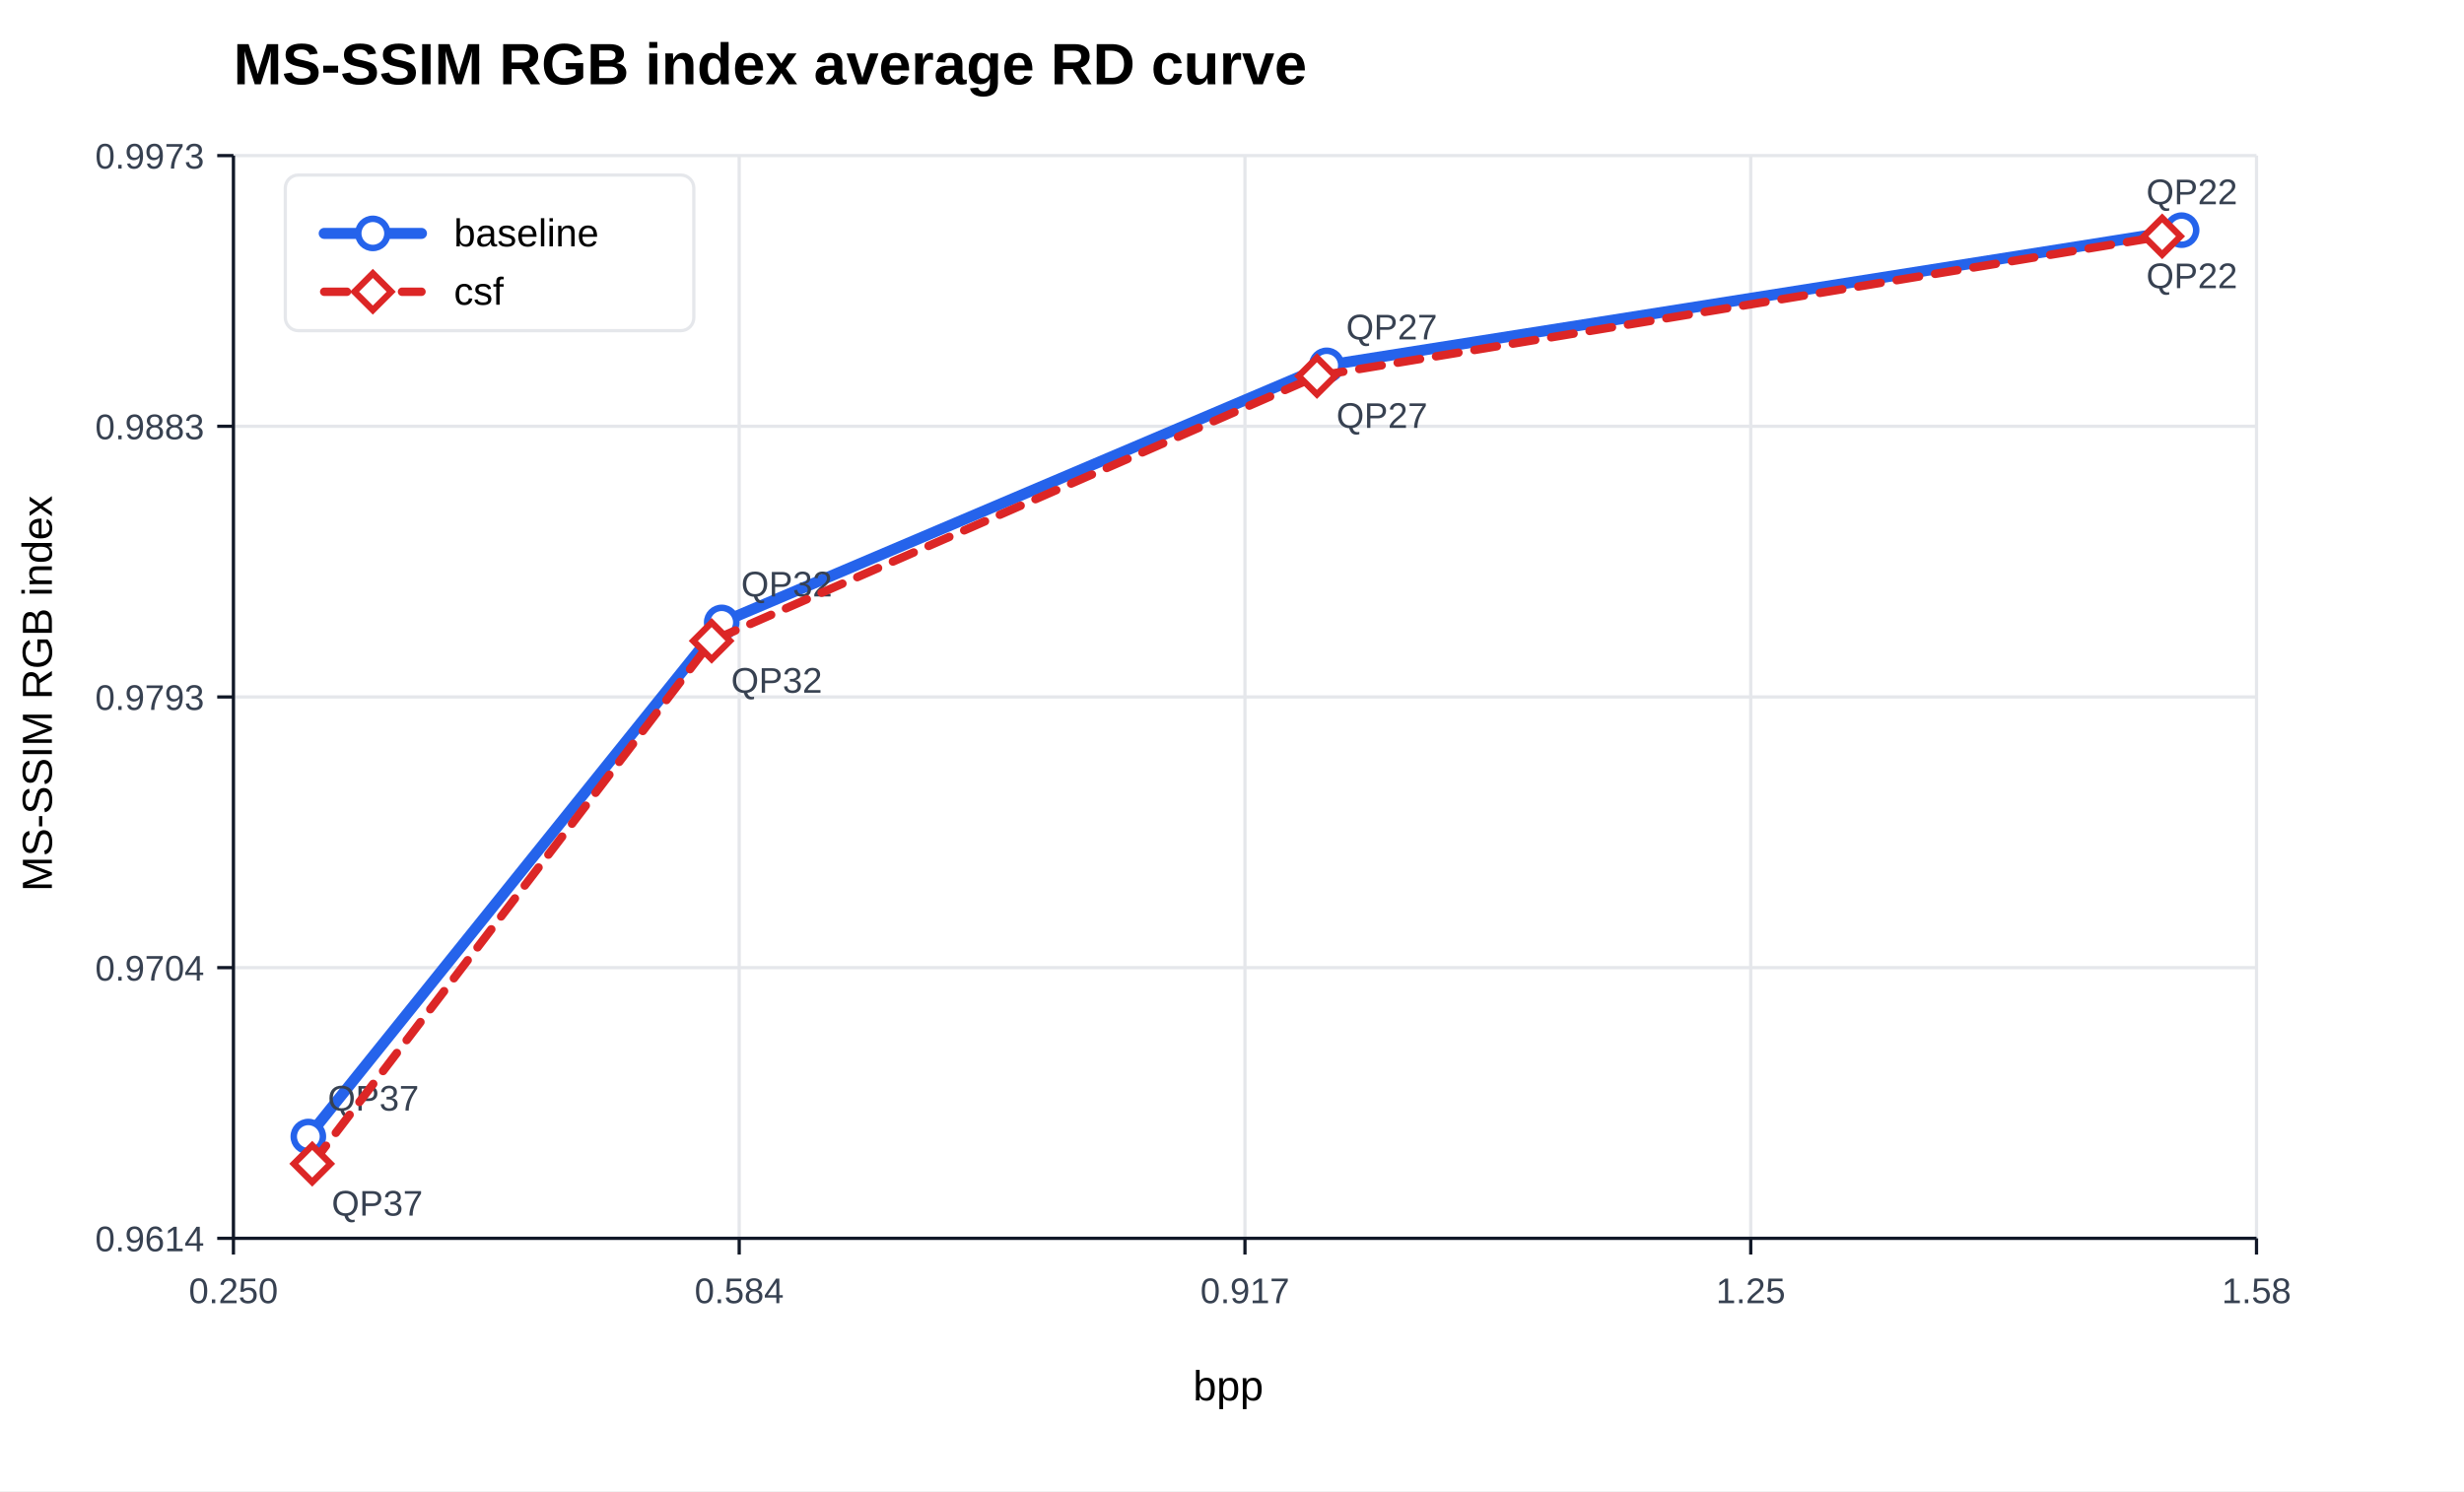
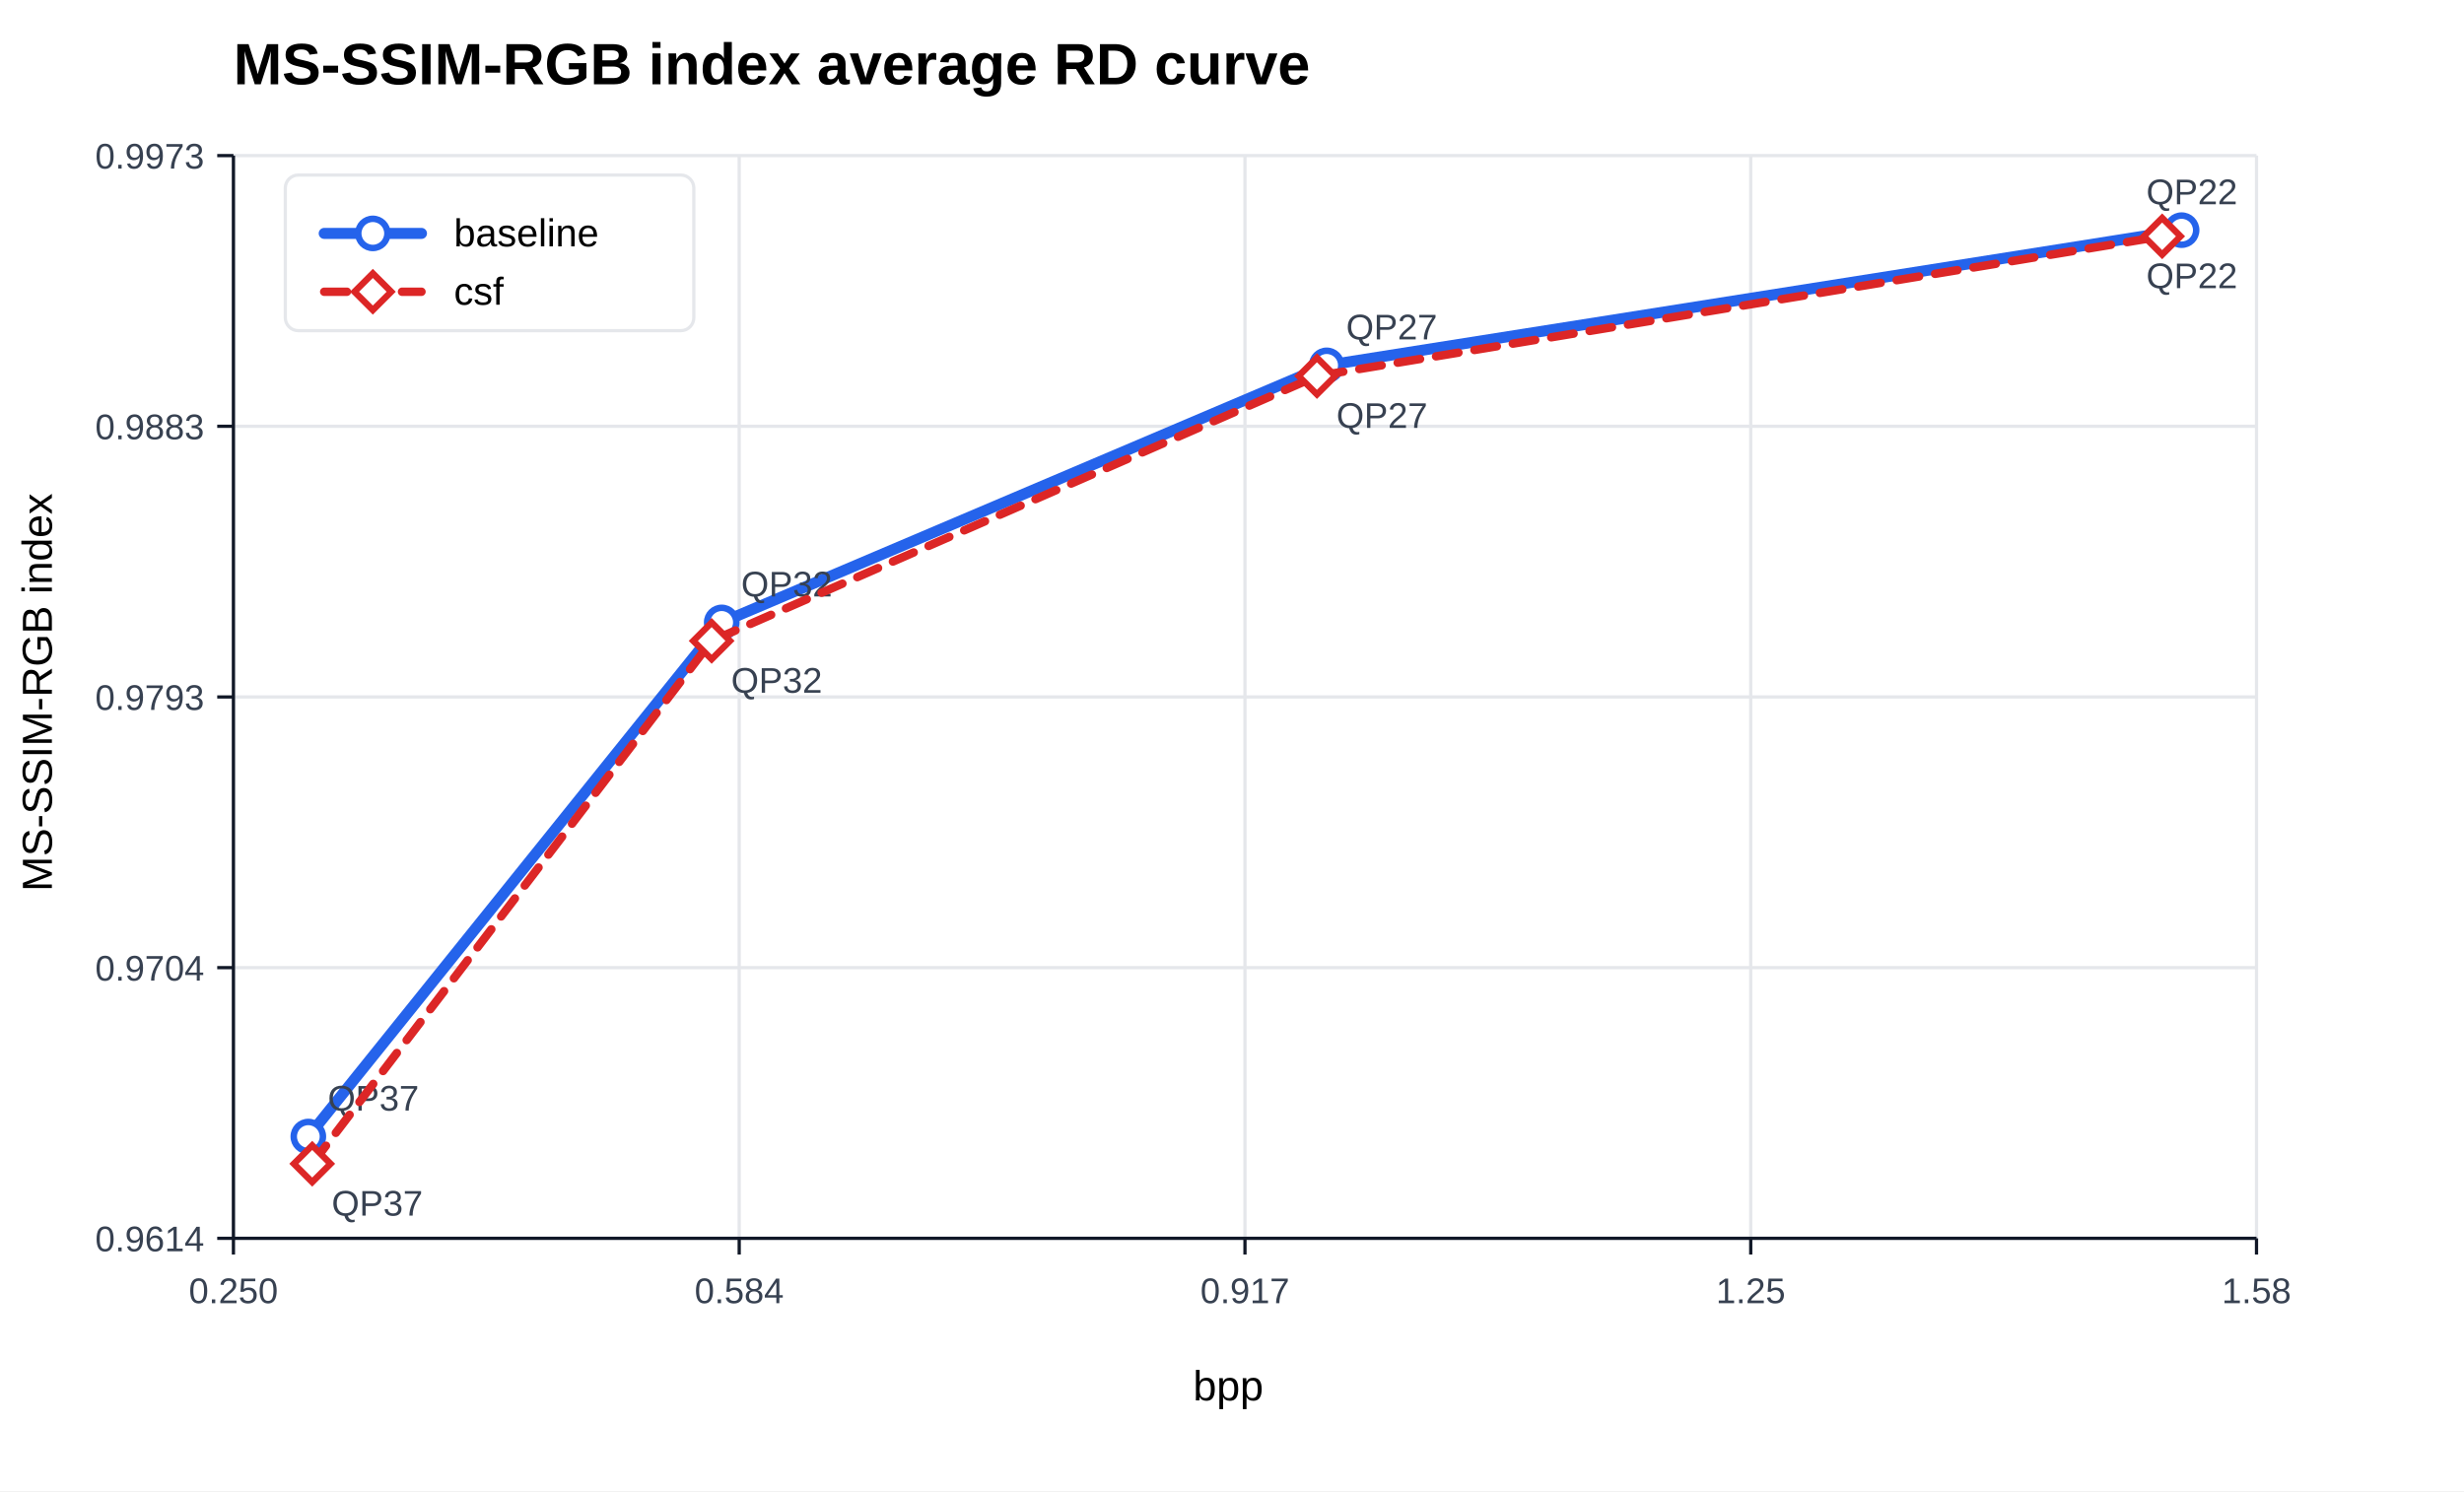
<svg xmlns="http://www.w3.org/2000/svg" width="760" height="460" viewBox="0 0 760 460">
  <rect width="100%" height="100%" fill="#ffffff" />
-   <text x="72" y="26" font-family="Arial" font-size="18" font-weight="700">MS-SSIM RGB index average RD curve</text>
+   <text x="72" y="26" font-family="Arial" font-size="18" font-weight="700">MS-SSIM-RGB index average RD curve</text>
  <line x1="72.0" y1="48" x2="72.0" y2="382" stroke="#e5e7eb" stroke-width="1" />
  <line x1="228.0" y1="48" x2="228.0" y2="382" stroke="#e5e7eb" stroke-width="1" />
  <line x1="384.0" y1="48" x2="384.0" y2="382" stroke="#e5e7eb" stroke-width="1" />
  <line x1="540.0" y1="48" x2="540.0" y2="382" stroke="#e5e7eb" stroke-width="1" />
  <line x1="696.0" y1="48" x2="696.0" y2="382" stroke="#e5e7eb" stroke-width="1" />
  <line x1="72" y1="382.0" x2="696" y2="382.0" stroke="#e5e7eb" stroke-width="1" />
  <line x1="72" y1="298.5" x2="696" y2="298.5" stroke="#e5e7eb" stroke-width="1" />
  <line x1="72" y1="215.0" x2="696" y2="215.0" stroke="#e5e7eb" stroke-width="1" />
  <line x1="72" y1="131.5" x2="696" y2="131.5" stroke="#e5e7eb" stroke-width="1" />
  <line x1="72" y1="48.0" x2="696" y2="48.0" stroke="#e5e7eb" stroke-width="1" />
  <line x1="72" y1="382" x2="696" y2="382" stroke="#111827" />
  <line x1="72" y1="48" x2="72" y2="382" stroke="#111827" />
  <text x="368" y="432" font-family="Arial" font-size="13">bpp</text>
-   <text x="16" y="275" font-family="Arial" font-size="13" transform="rotate(-90 16,275)">MS-SSIM RGB index</text>
+   <text x="16" y="275" font-family="Arial" font-size="13" transform="rotate(-90 16,275)">MS-SSIM-RGB index</text>
  <line x1="72.0" y1="382" x2="72.0" y2="387" stroke="#111827" />
  <text x="72.0" y="402" font-family="Arial" font-size="11" fill="#374151" text-anchor="middle">0.250</text>
  <line x1="228.0" y1="382" x2="228.0" y2="387" stroke="#111827" />
  <text x="228.0" y="402" font-family="Arial" font-size="11" fill="#374151" text-anchor="middle">0.584</text>
  <line x1="384.0" y1="382" x2="384.0" y2="387" stroke="#111827" />
  <text x="384.0" y="402" font-family="Arial" font-size="11" fill="#374151" text-anchor="middle">0.917</text>
  <line x1="540.0" y1="382" x2="540.0" y2="387" stroke="#111827" />
  <text x="540.0" y="402" font-family="Arial" font-size="11" fill="#374151" text-anchor="middle">1.25</text>
  <line x1="696.0" y1="382" x2="696.0" y2="387" stroke="#111827" />
  <text x="696.0" y="402" font-family="Arial" font-size="11" fill="#374151" text-anchor="middle">1.58</text>
  <line x1="67" y1="382.0" x2="72" y2="382.0" stroke="#111827" />
  <text x="63" y="386.0" font-family="Arial" font-size="11" fill="#374151" text-anchor="end">0.9614</text>
  <line x1="67" y1="298.5" x2="72" y2="298.5" stroke="#111827" />
  <text x="63" y="302.5" font-family="Arial" font-size="11" fill="#374151" text-anchor="end">0.9704</text>
  <line x1="67" y1="215.0" x2="72" y2="215.0" stroke="#111827" />
  <text x="63" y="219.0" font-family="Arial" font-size="11" fill="#374151" text-anchor="end">0.9793</text>
  <line x1="67" y1="131.5" x2="72" y2="131.5" stroke="#111827" />
  <text x="63" y="135.5" font-family="Arial" font-size="11" fill="#374151" text-anchor="end">0.9883</text>
  <line x1="67" y1="48.0" x2="72" y2="48.0" stroke="#111827" />
  <text x="63" y="52.0" font-family="Arial" font-size="11" fill="#374151" text-anchor="end">0.9973</text>
  <polyline fill="none" stroke="#2563eb" stroke-width="3.4" stroke-linecap="round" stroke-linejoin="round" points="95.1,350.6 222.6,192.0 409.2,112.7 672.9,71.0" />
  <circle cx="95.1" cy="350.6" r="4.5" fill="#ffffff" stroke="#2563eb" stroke-width="2" />
  <text x="101.1" y="342.6" font-family="Arial" font-size="11" fill="#374151">QP37</text>
  <circle cx="222.6" cy="192.0" r="4.5" fill="#ffffff" stroke="#2563eb" stroke-width="2" />
  <text x="228.6" y="184.0" font-family="Arial" font-size="11" fill="#374151">QP32</text>
  <circle cx="409.2" cy="112.7" r="4.5" fill="#ffffff" stroke="#2563eb" stroke-width="2" />
  <text x="415.2" y="104.7" font-family="Arial" font-size="11" fill="#374151">QP27</text>
  <circle cx="672.9" cy="71.0" r="4.5" fill="#ffffff" stroke="#2563eb" stroke-width="2" />
  <text x="662.0" y="63.0" font-family="Arial" font-size="11" fill="#374151">QP22</text>
  <polyline fill="none" stroke="#dc2626" stroke-width="2.6" stroke-linecap="round" stroke-linejoin="round" stroke-dasharray="7 5" points="96.3,359.0 219.5,197.7 406.2,116.0 666.9,72.9" />
  <rect x="92.3" y="355.0" width="8" height="8" transform="rotate(45 96.3 359.0)" fill="#ffffff" stroke="#dc2626" stroke-width="2" />
  <text x="102.3" y="375.0" font-family="Arial" font-size="11" fill="#374151">QP37</text>
  <rect x="215.5" y="193.7" width="8" height="8" transform="rotate(45 219.5 197.7)" fill="#ffffff" stroke="#dc2626" stroke-width="2" />
  <text x="225.5" y="213.7" font-family="Arial" font-size="11" fill="#374151">QP32</text>
  <rect x="402.2" y="112.0" width="8" height="8" transform="rotate(45 406.2 116.0)" fill="#ffffff" stroke="#dc2626" stroke-width="2" />
  <text x="412.2" y="132.0" font-family="Arial" font-size="11" fill="#374151">QP27</text>
  <rect x="662.9" y="68.9" width="8" height="8" transform="rotate(45 666.9 72.9)" fill="#ffffff" stroke="#dc2626" stroke-width="2" />
  <text x="662.0" y="88.9" font-family="Arial" font-size="11" fill="#374151">QP22</text>
  <rect x="88" y="54" width="126" height="48" rx="4" fill="#ffffff" stroke="#e5e7eb" />
  <line x1="100" y1="72" x2="130" y2="72" stroke="#2563eb" stroke-width="3.4" stroke-linecap="round" />
  <circle cx="115.0" cy="72.0" r="4.5" fill="#ffffff" stroke="#2563eb" stroke-width="2" />
  <text x="140" y="76" font-family="Arial" font-size="12">baseline</text>
  <line x1="100" y1="90" x2="130" y2="90" stroke="#dc2626" stroke-width="2.6" stroke-linecap="round" stroke-dasharray="7 5" />
  <rect x="111.0" y="86.0" width="8" height="8" transform="rotate(45 115.0 90.0)" fill="#ffffff" stroke="#dc2626" stroke-width="2" />
  <text x="140" y="94" font-family="Arial" font-size="12">csf</text>
</svg>
